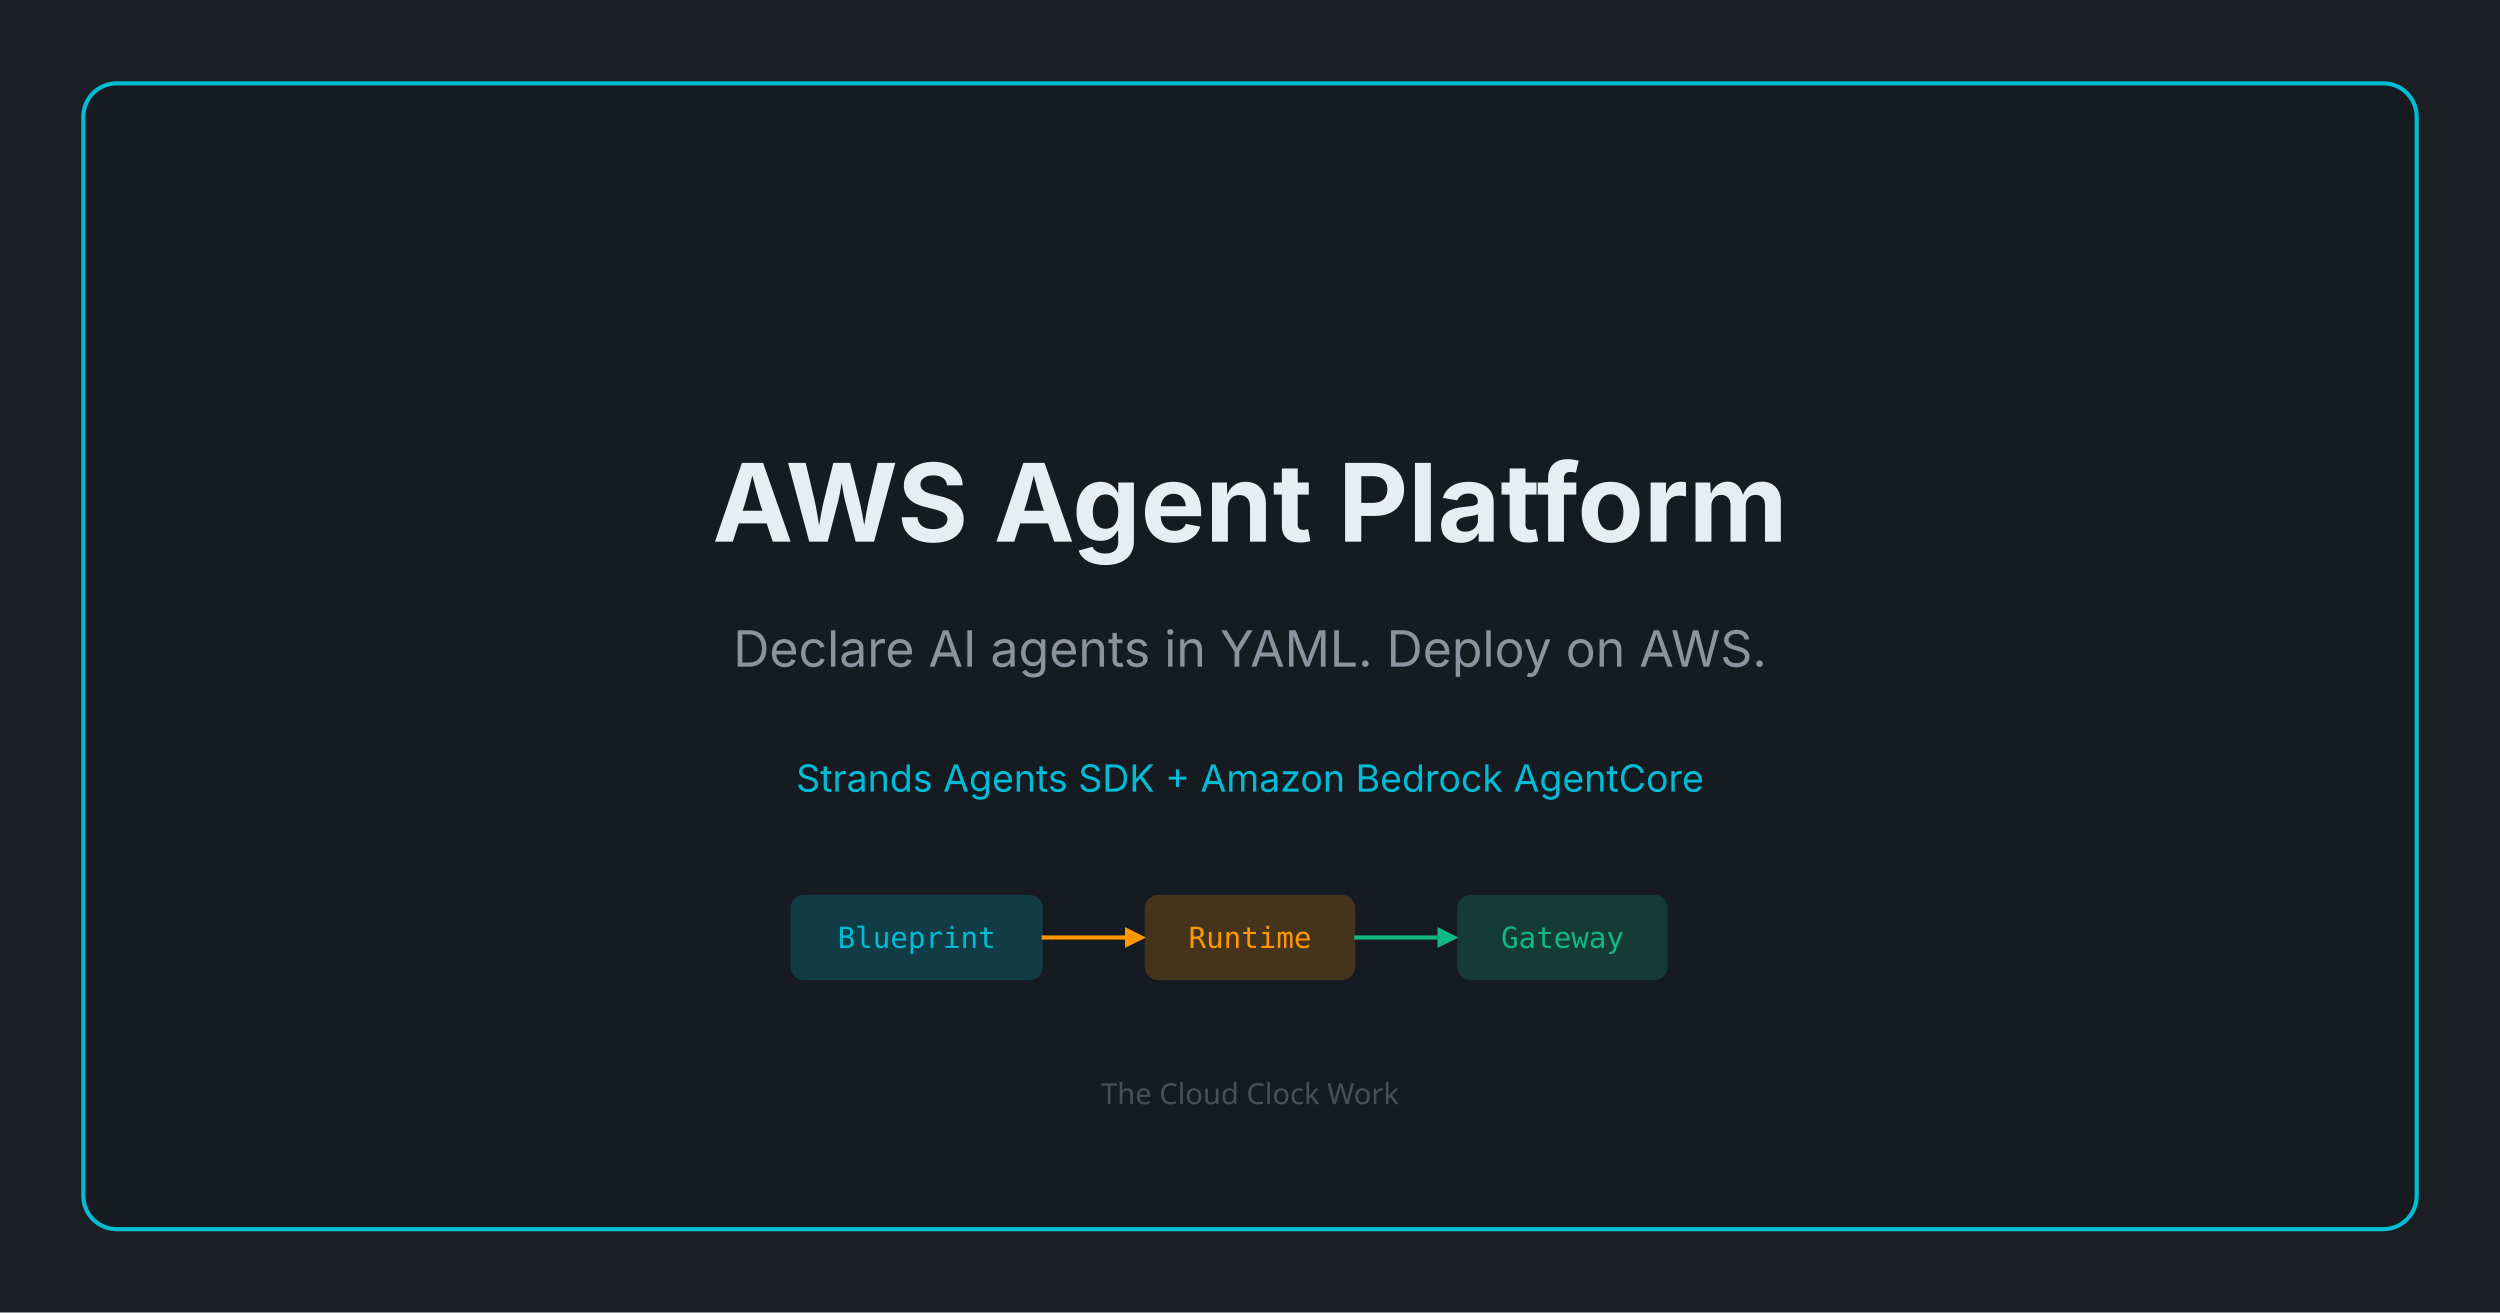
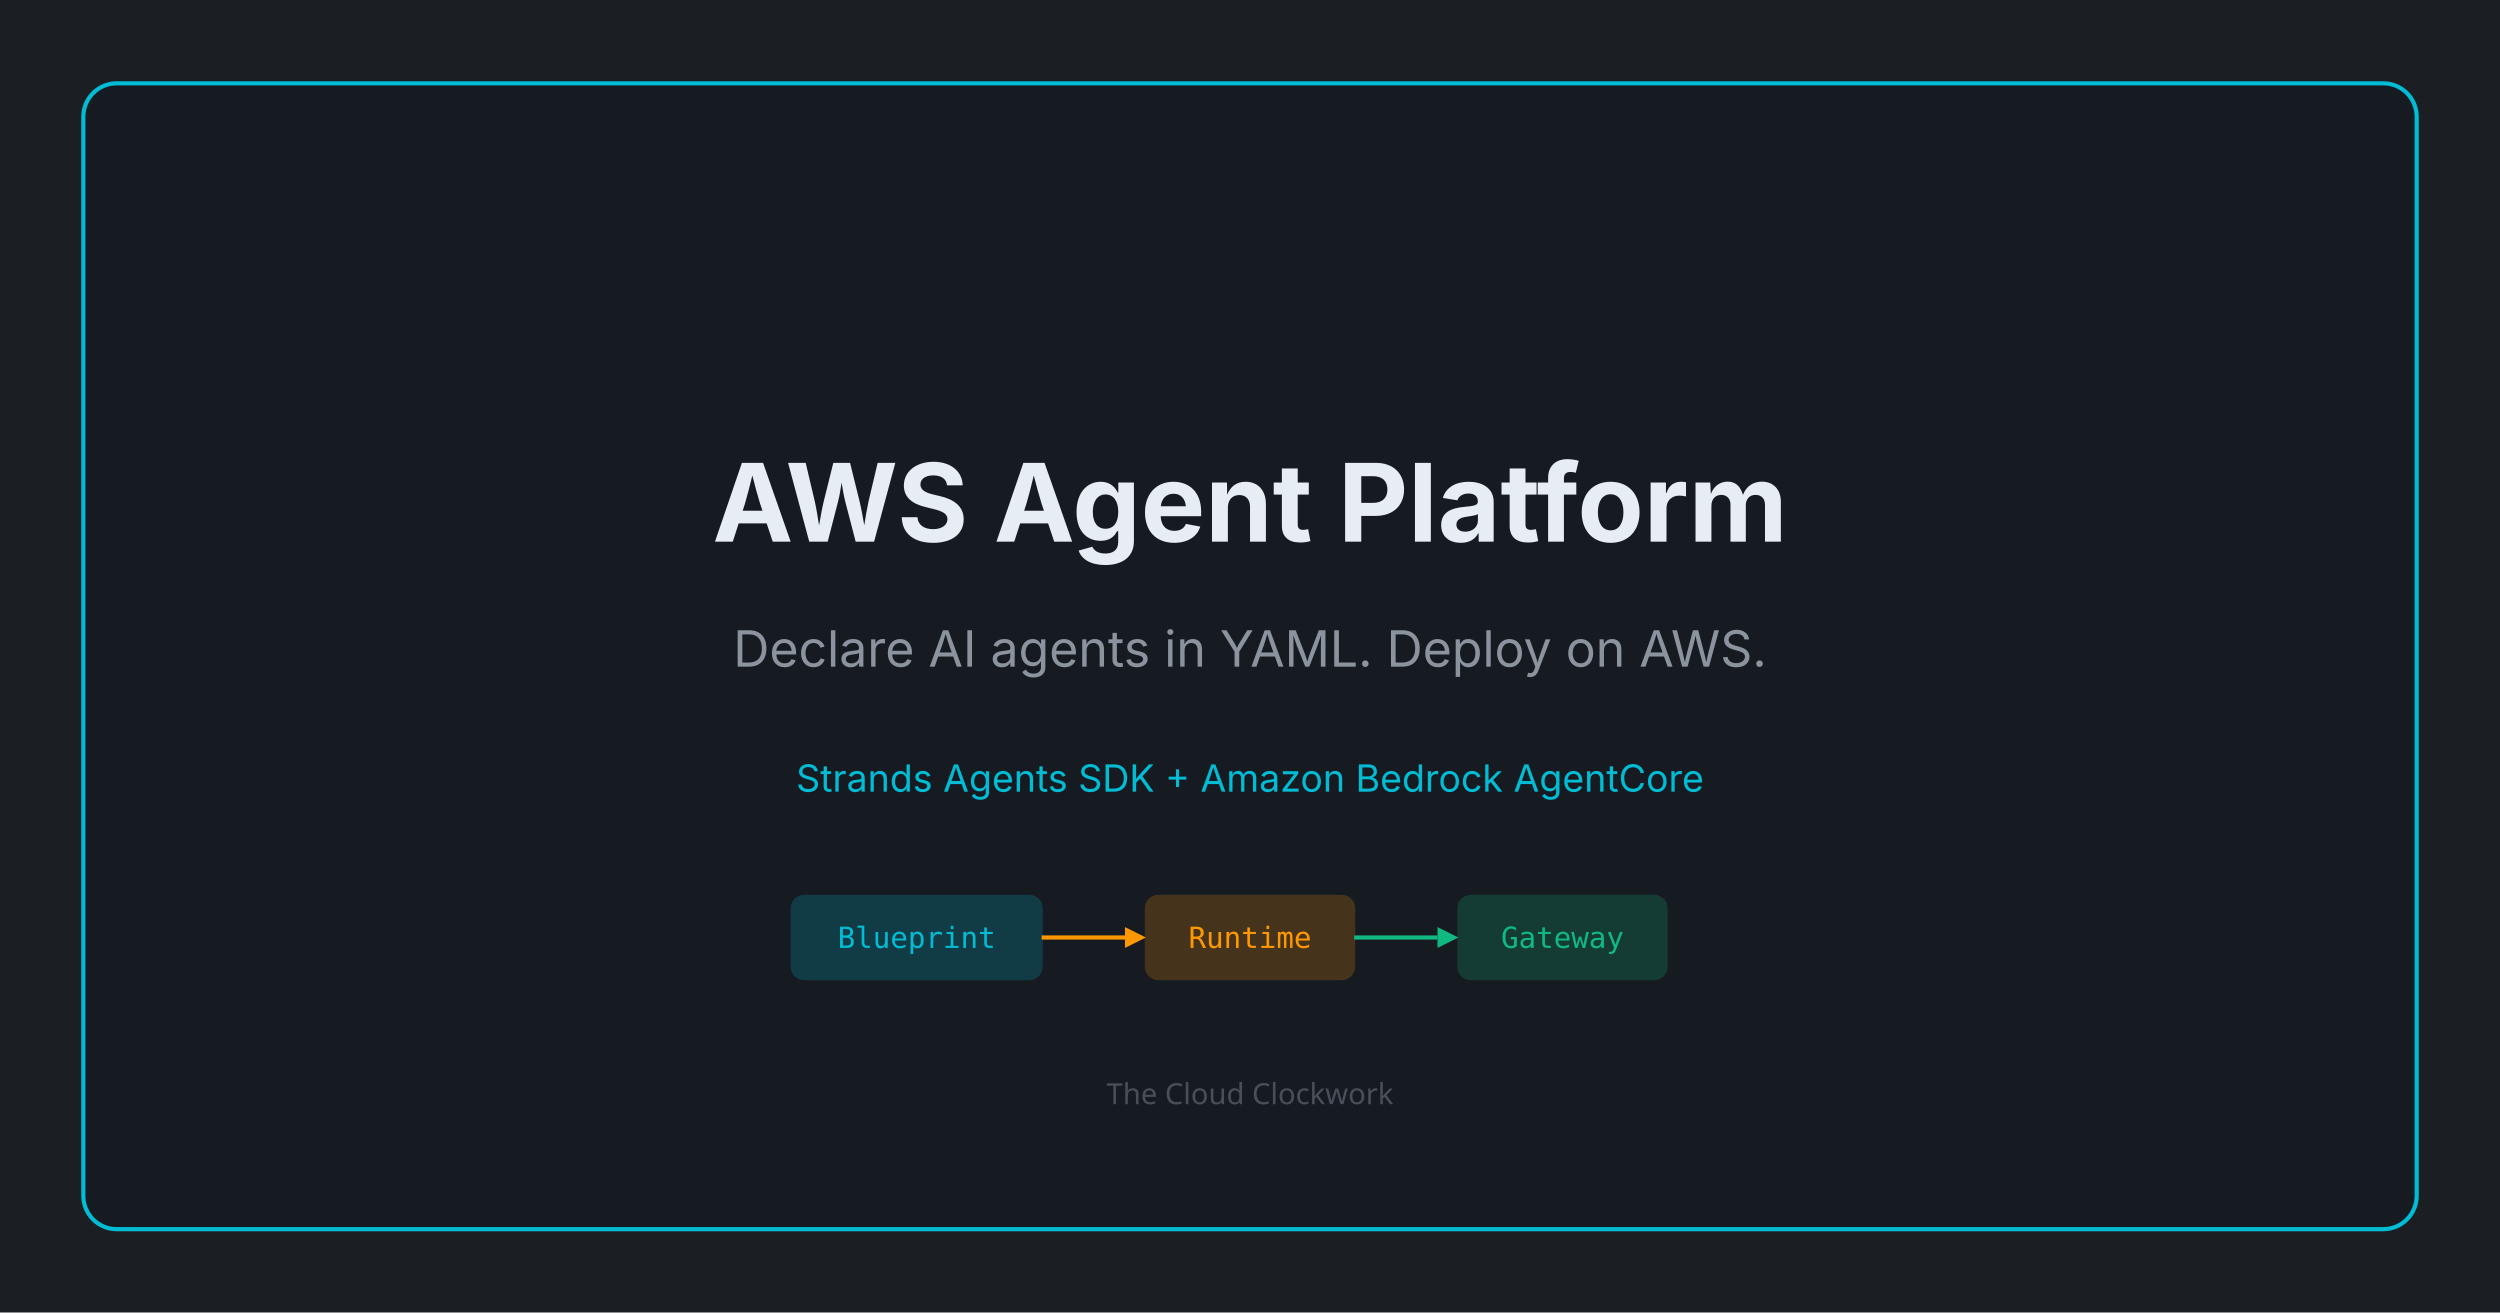
<svg xmlns="http://www.w3.org/2000/svg" viewBox="0 0 1200 630" fill="none">
  <rect width="1200" height="630" fill="#1b1f23" />
  <rect x="40" y="40" width="1120" height="550" rx="16" fill="#161b22" stroke="#00bcd4" stroke-width="2" />
  <text x="600" y="260" text-anchor="middle" font-family="system-ui, -apple-system, sans-serif" font-size="52" font-weight="700" fill="#e6edf3">AWS Agent Platform</text>
  <text x="600" y="320" text-anchor="middle" font-family="system-ui, -apple-system, sans-serif" font-size="24" fill="#8b949e">Declare AI agents in YAML. Deploy on AWS.</text>
  <text x="600" y="380" text-anchor="middle" font-family="system-ui, -apple-system, sans-serif" font-size="18" fill="#00bcd4">Strands Agents SDK + Amazon Bedrock AgentCore</text>
  <rect x="380" y="430" width="120" height="40" rx="6" fill="#00bcd4" opacity="0.2" stroke="#00bcd4" stroke-width="1" />
  <text x="440" y="455" text-anchor="middle" font-family="monospace" font-size="14" fill="#00bcd4">Blueprint</text>
  <line x1="500" y1="450" x2="540" y2="450" stroke="#ff9800" stroke-width="2" />
  <polygon points="540,445 550,450 540,455" fill="#ff9800" />
  <rect x="550" y="430" width="100" height="40" rx="6" fill="#ff9800" opacity="0.2" stroke="#ff9800" stroke-width="1" />
  <text x="600" y="455" text-anchor="middle" font-family="monospace" font-size="14" fill="#ff9800">Runtime</text>
  <line x1="650" y1="450" x2="690" y2="450" stroke="#10b981" stroke-width="2" />
  <polygon points="690,445 700,450 690,455" fill="#10b981" />
  <rect x="700" y="430" width="100" height="40" rx="6" fill="#10b981" opacity="0.2" stroke="#10b981" stroke-width="1" />
  <text x="750" y="455" text-anchor="middle" font-family="monospace" font-size="14" fill="#10b981">Gateway</text>
-   <text x="600" y="530" text-anchor="middle" font-family="system-ui, sans-serif" font-size="14" fill="#484f58">The Cloud Clock Work</text>
+   <text x="600" y="530" text-anchor="middle" font-family="system-ui, sans-serif" font-size="14" fill="#484f58">The Cloud Clockwork</text>
</svg>
